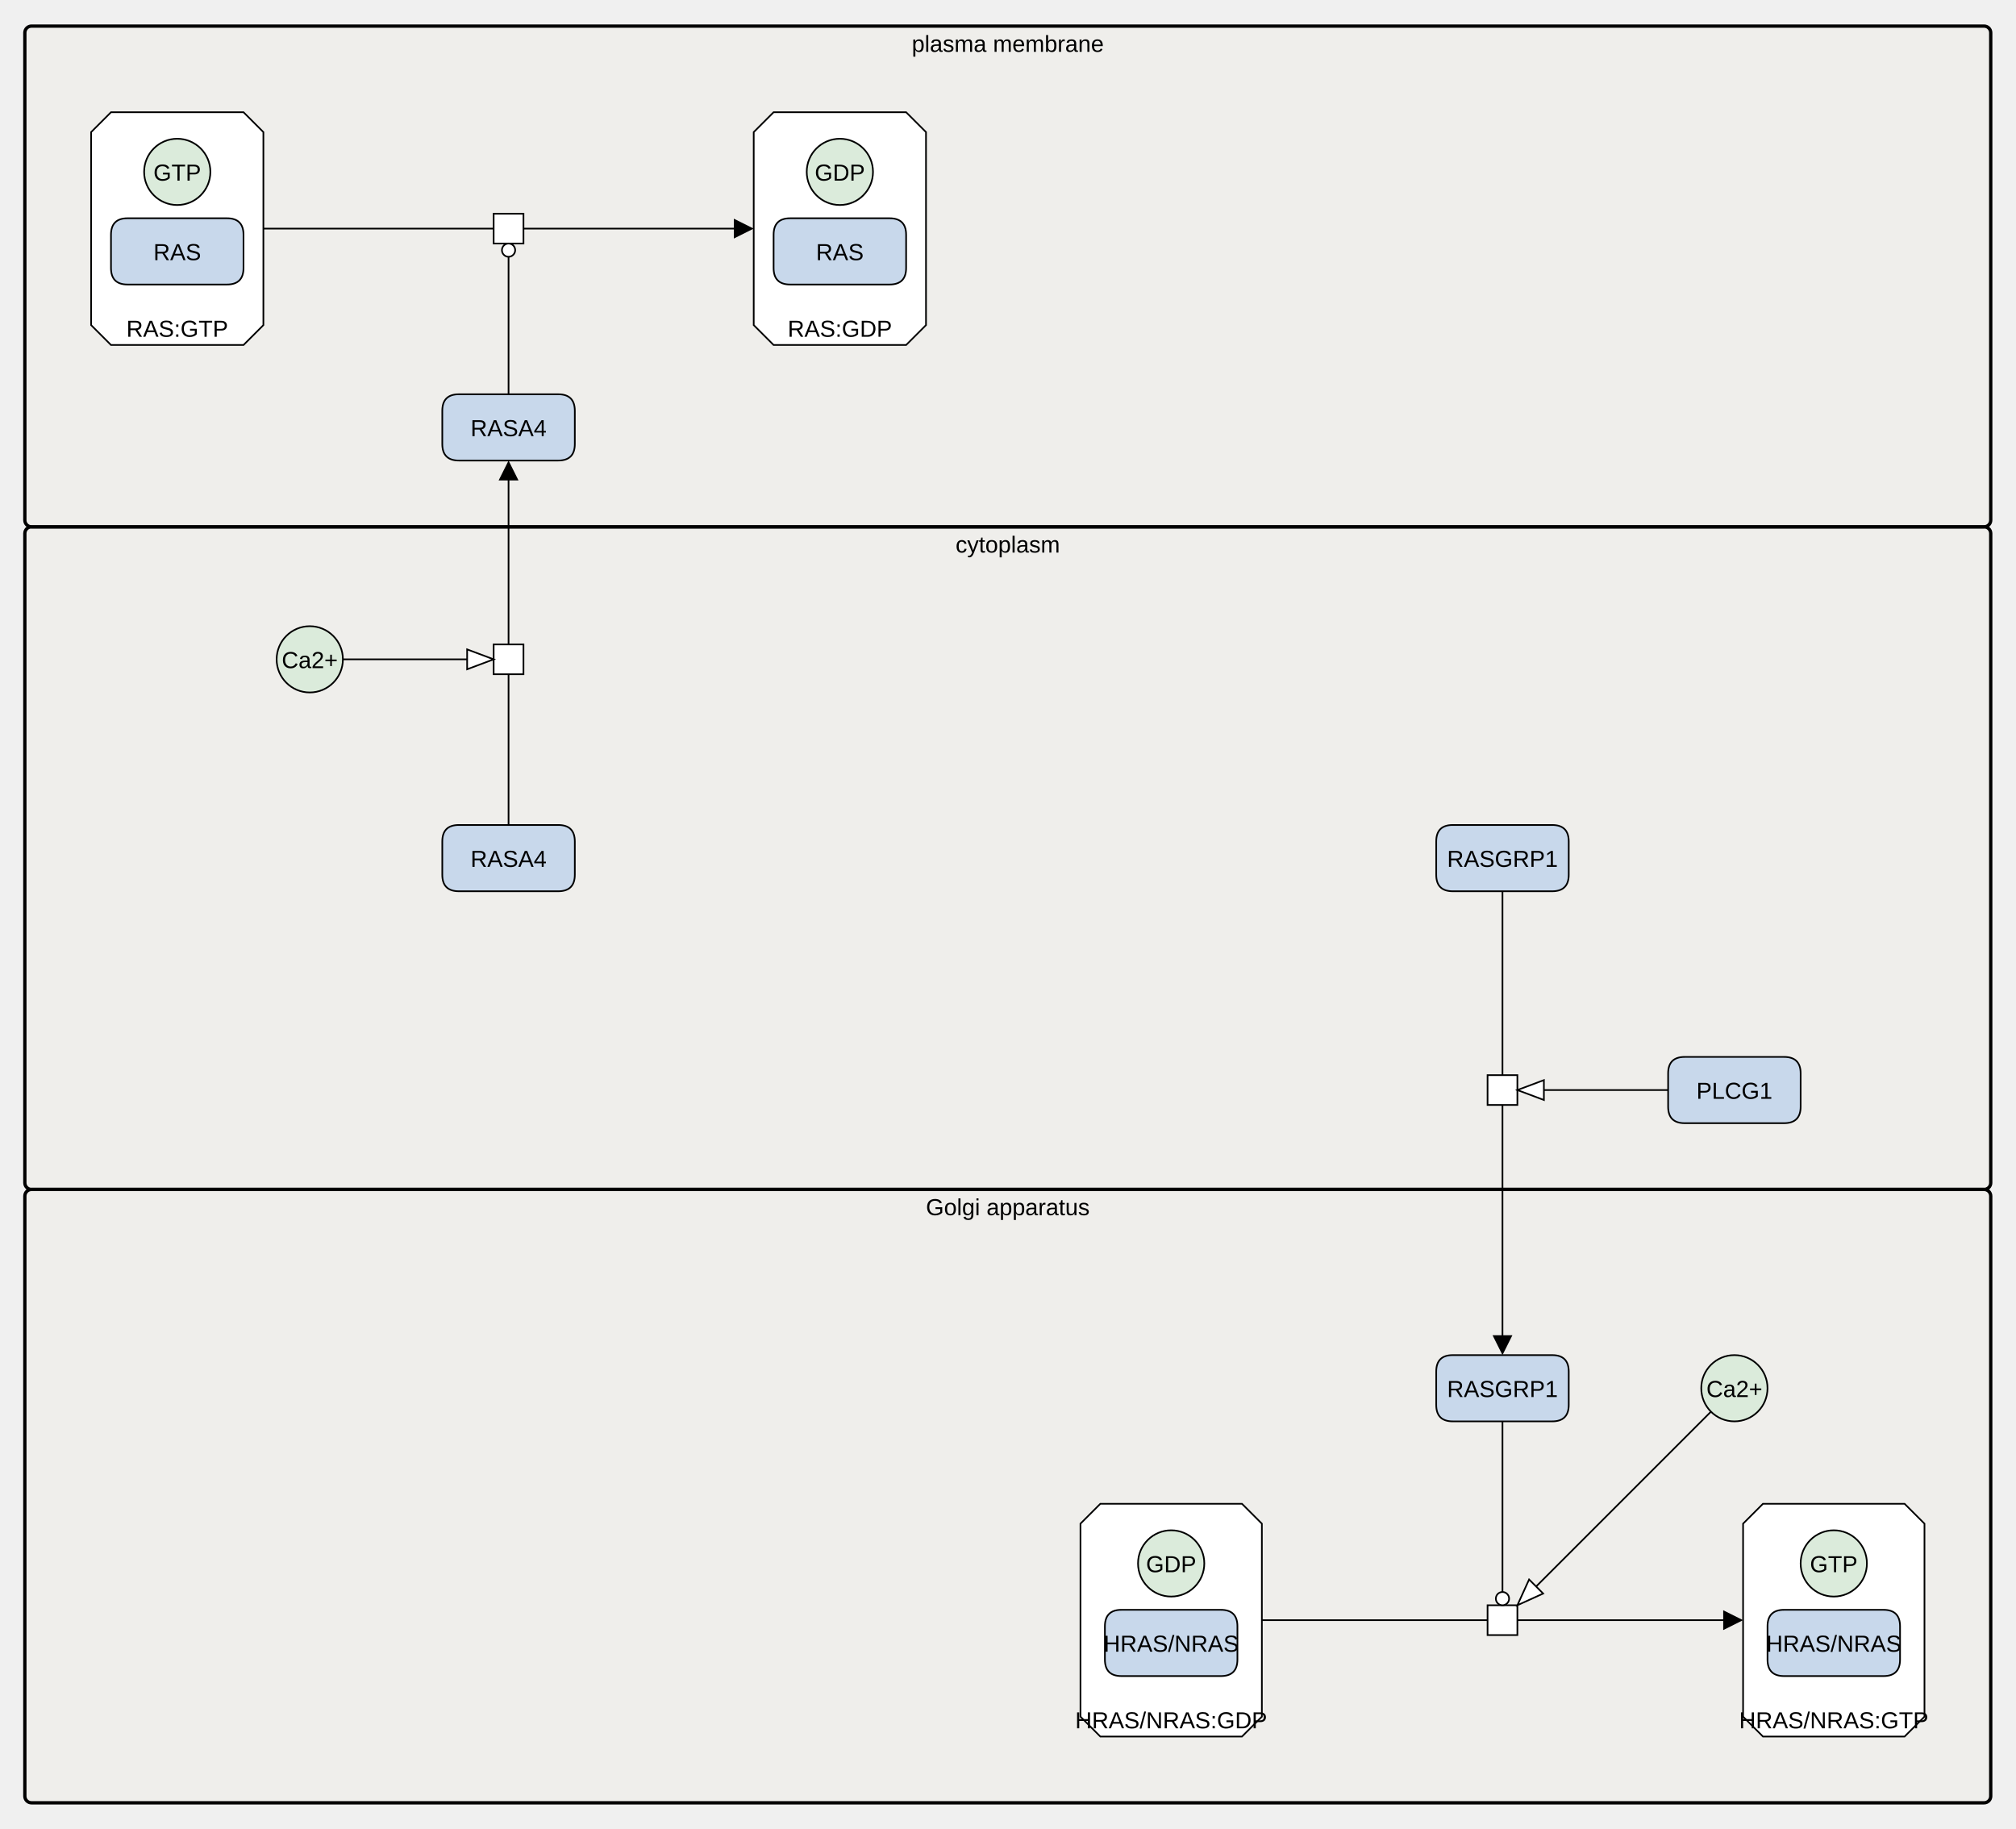
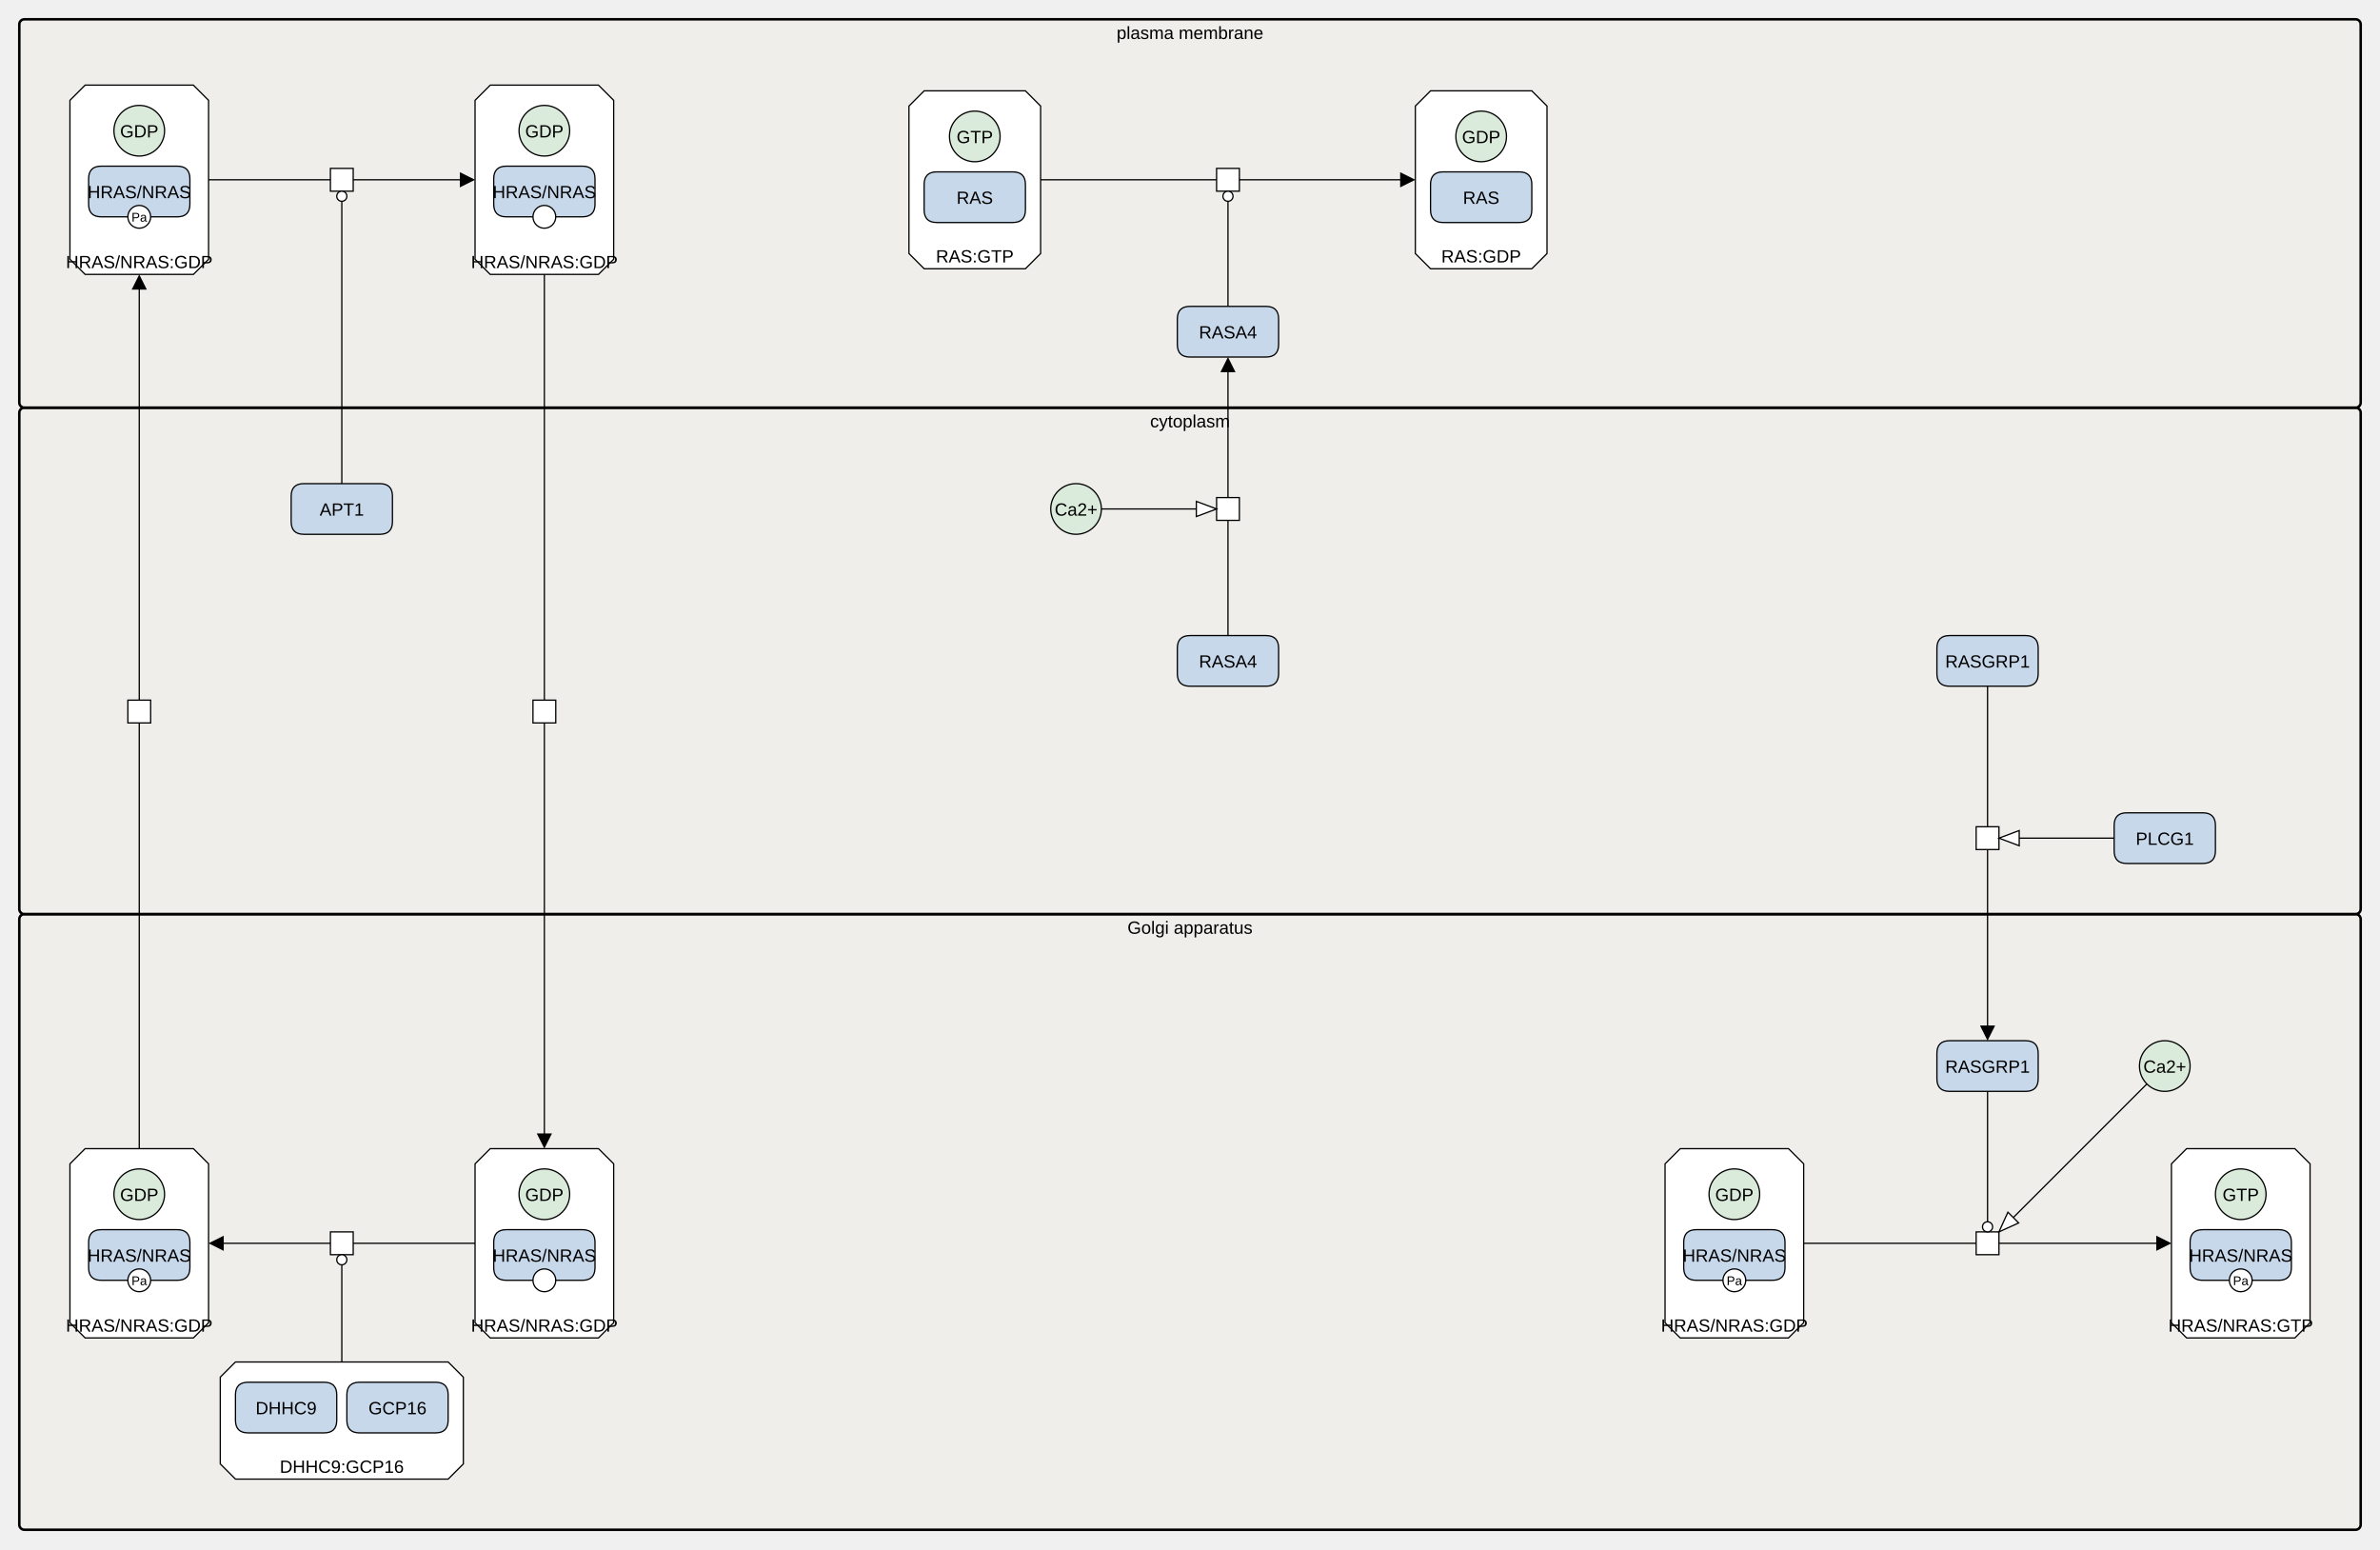
- <svg xmlns="http://www.w3.org/2000/svg" width="1217" height="1104" viewBox="0 0 1217 1104" stroke-linecap="butt" stroke-miterlimit="10">
-   <g transform="translate(7,-62)">
-     <path d="M8 384 C8 381.791 9.791 380 12 380 L1190.75 380 C1192.959 380 1194.75 381.791 1194.75 384 L1194.75 776 C1194.75 778.209 1192.959 780 1190.75 780 L12 780 C9.791 780 8 778.209 8 776 Z" fill="#EDEBE4" fill-opacity="0.447" stroke="none" />
-     <path d="M8 384 C8 381.791 9.791 380 12 380 L1190.75 380 C1192.959 380 1194.75 381.791 1194.75 384 L1194.75 776 C1194.75 778.209 1192.959 780 1190.75 780 L12 780 C9.791 780 8 778.209 8 776 Z" fill="none" stroke="#000000" stroke-width="2" />
-     <text x="601.375" y="395.541" text-anchor="middle" font-family="'Dialog', Arial, Helvetica, sans-serif" font-size="14" fill="#000000" stroke="none" xml:space="preserve">cytoplasm</text>
+ <svg xmlns="http://www.w3.org/2000/svg" width="1880" height="1224" viewBox="0 0 1880 1224" stroke-linecap="butt" stroke-miterlimit="10">
+   <g transform="translate(670,-58)">
+     <path d="M-654.75 784 C-654.75 781.791 -652.959 780 -650.75 780 L1190.75 780 C1192.959 780 1194.75 781.791 1194.75 784 L1194.75 1262.25 C1194.75 1264.459 1192.959 1266.25 1190.75 1266.25 L-650.75 1266.25 C-652.959 1266.25 -654.75 1264.459 -654.75 1262.25 Z" fill="#EDEBE4" fill-opacity="0.447" stroke="none" />
+     <path d="M-654.75 784 C-654.75 781.791 -652.959 780 -650.75 780 L1190.75 780 C1192.959 780 1194.75 781.791 1194.75 784 L1194.75 1262.25 C1194.75 1264.459 1192.959 1266.25 1190.75 1266.25 L-650.75 1266.25 C-652.959 1266.25 -654.75 1264.459 -654.75 1262.25 Z" fill="none" stroke="#000000" stroke-width="2" />
+     <text x="270" y="795.541" text-anchor="middle" font-family="'Dialog', Arial, Helvetica, sans-serif" font-size="14" fill="#000000" stroke="none" xml:space="preserve">Golgi apparatus</text>
+     <path d="M860 890 Q860 880 870 880 L930 880 Q940 880 940 890 L940 910 Q940 920 930 920 L870 920 Q860 920 860 910 Z" fill="#C8D8EB" stroke="none" />
+     <path d="M860 890 Q860 880 870 880 L930 880 Q940 880 940 890 L940 910 Q940 920 930 920 L870 920 Q860 920 860 910 Z" fill="none" stroke="#000000" />
+     <text x="900" y="905.291" text-anchor="middle" font-family="'Dialog', Arial, Helvetica, sans-serif" font-size="14" fill="#000000" stroke="none" xml:space="preserve">RASGRP1</text>
+     <path d="M1020 900 C1020 888.954 1028.954 880 1040 880 L1040 880 C1051.046 880 1060 888.954 1060 900 L1060 900 C1060 911.046 1051.046 920 1040 920 L1040 920 C1028.954 920 1020 911.046 1020 900 Z" fill="#DBEBDB" stroke="none" />
+     <path d="M1020 900 C1020 888.954 1028.954 880 1040 880 L1040 880 C1051.046 880 1060 888.954 1060 900 L1060 900 C1060 911.046 1051.046 920 1040 920 L1040 920 C1028.954 920 1020 911.046 1020 900 Z" fill="none" stroke="#000000" />
+     <text x="1040" y="905.291" text-anchor="middle" font-family="'Dialog', Arial, Helvetica, sans-serif" font-size="14" fill="#000000" stroke="none" xml:space="preserve">Ca2+</text>
+     <path d="M657.25 965.25 L742.75 965.25 L754.75 977.25 L754.75 1102.75 L742.75 1114.75 L657.25 1114.75 L645.25 1102.75 L645.25 977.25 Z" fill="#FFFFFF" stroke="none" />
+     <path d="M657.25 965.25 L742.75 965.25 L754.75 977.25 L754.75 1102.75 L742.75 1114.75 L657.25 1114.75 L645.25 1102.75 L645.25 977.25 Z" fill="none" stroke="#000000" />
+     <text x="700" y="1109.791" text-anchor="middle" font-family="'Dialog', Arial, Helvetica, sans-serif" font-size="14" fill="#000000" stroke="none" xml:space="preserve">HRAS/NRAS:GDP</text>
+     <path d="M680 1001.25 C680 990.204 688.954 981.25 700 981.25 L700 981.25 C711.046 981.25 720 990.204 720 1001.25 L720 1001.25 C720 1012.296 711.046 1021.25 700 1021.25 L700 1021.25 C688.954 1021.25 680 1012.296 680 1001.25 Z" fill="#DBEBDB" stroke="none" />
+     <path d="M680 1001.25 C680 990.204 688.954 981.25 700 981.25 L700 981.25 C711.046 981.25 720 990.204 720 1001.25 L720 1001.25 C720 1012.296 711.046 1021.25 700 1021.25 L700 1021.25 C688.954 1021.25 680 1012.296 680 1001.25 Z" fill="none" stroke="#000000" />
+     <text x="700" y="1006.541" text-anchor="middle" font-family="'Dialog', Arial, Helvetica, sans-serif" font-size="14" fill="#000000" stroke="none" xml:space="preserve">GDP</text>
+     <path d="M660 1039.25 Q660 1029.25 670 1029.25 L730 1029.25 Q740 1029.25 740 1039.25 L740 1059.25 Q740 1069.25 730 1069.25 L670 1069.25 Q660 1069.25 660 1059.25 Z" fill="#C8D8EB" stroke="none" />
+     <path d="M660 1039.25 Q660 1029.25 670 1029.25 L730 1029.25 Q740 1029.25 740 1039.25 L740 1059.25 Q740 1069.25 730 1069.25 L670 1069.25 Q660 1069.25 660 1059.25 Z" fill="none" stroke="#000000" />
+     <text x="700" y="1054.541" text-anchor="middle" font-family="'Dialog', Arial, Helvetica, sans-serif" font-size="14" fill="#000000" stroke="none" xml:space="preserve">HRAS/NRAS</text>
+     <path d="M691 1069.25 C691 1064.279 695.029 1060.25 700 1060.25 L700 1060.25 C704.971 1060.25 709 1064.279 709 1069.25 L709 1069.25 C709 1074.221 704.971 1078.25 700 1078.25 L700 1078.25 C695.029 1078.25 691 1074.221 691 1069.25 Z" fill="#FFFFFF" stroke="none" />
+     <path d="M691 1069.25 C691 1064.279 695.029 1060.25 700 1060.25 L700 1060.25 C704.971 1060.25 709 1064.279 709 1069.25 L709 1069.25 C709 1074.221 704.971 1078.25 700 1078.25 L700 1078.25 C695.029 1078.25 691 1074.221 691 1069.25 Z" fill="none" stroke="#000000" />
+     <text x="700" y="1073.03" text-anchor="middle" font-family="'Dialog', Arial, Helvetica, sans-serif" font-size="10" fill="#000000" stroke="none" xml:space="preserve">Pa</text>
+     <path d="M891 1031 L909 1031 L909 1049 L891 1049 Z" fill="#FFFFFF" stroke="none" />
+     <path d="M891 1031 L909 1031 L909 1049 L891 1049 Z" fill="none" stroke="#000000" />
+     <path d="M1057.25 965.25 L1142.75 965.25 L1154.75 977.25 L1154.75 1102.75 L1142.75 1114.75 L1057.25 1114.75 L1045.25 1102.75 L1045.25 977.25 Z" fill="#FFFFFF" stroke="none" />
+     <path d="M1057.25 965.25 L1142.75 965.25 L1154.75 977.25 L1154.75 1102.75 L1142.75 1114.75 L1057.25 1114.75 L1045.25 1102.75 L1045.25 977.25 Z" fill="none" stroke="#000000" />
+     <text x="1100" y="1109.791" text-anchor="middle" font-family="'Dialog', Arial, Helvetica, sans-serif" font-size="14" fill="#000000" stroke="none" xml:space="preserve">HRAS/NRAS:GTP</text>
+     <path d="M1080 1001.25 C1080 990.204 1088.954 981.25 1100 981.25 L1100 981.25 C1111.046 981.25 1120 990.204 1120 1001.25 L1120 1001.25 C1120 1012.296 1111.046 1021.25 1100 1021.25 L1100 1021.25 C1088.954 1021.25 1080 1012.296 1080 1001.25 Z" fill="#DBEBDB" stroke="none" />
+     <path d="M1080 1001.25 C1080 990.204 1088.954 981.25 1100 981.25 L1100 981.25 C1111.046 981.25 1120 990.204 1120 1001.25 L1120 1001.25 C1120 1012.296 1111.046 1021.25 1100 1021.25 L1100 1021.25 C1088.954 1021.25 1080 1012.296 1080 1001.25 Z" fill="none" stroke="#000000" />
+     <text x="1100" y="1006.541" text-anchor="middle" font-family="'Dialog', Arial, Helvetica, sans-serif" font-size="14" fill="#000000" stroke="none" xml:space="preserve">GTP</text>
+     <path d="M1060 1039.25 Q1060 1029.25 1070 1029.25 L1130 1029.25 Q1140 1029.25 1140 1039.25 L1140 1059.25 Q1140 1069.25 1130 1069.25 L1070 1069.25 Q1060 1069.25 1060 1059.25 Z" fill="#C8D8EB" stroke="none" />
+     <path d="M1060 1039.25 Q1060 1029.25 1070 1029.25 L1130 1029.25 Q1140 1029.25 1140 1039.25 L1140 1059.25 Q1140 1069.25 1130 1069.25 L1070 1069.25 Q1060 1069.25 1060 1059.25 Z" fill="none" stroke="#000000" />
+     <text x="1100" y="1054.541" text-anchor="middle" font-family="'Dialog', Arial, Helvetica, sans-serif" font-size="14" fill="#000000" stroke="none" xml:space="preserve">HRAS/NRAS</text>
+     <path d="M1091 1069.25 C1091 1064.279 1095.029 1060.25 1100 1060.25 L1100 1060.25 C1104.971 1060.25 1109 1064.279 1109 1069.25 L1109 1069.25 C1109 1074.221 1104.971 1078.25 1100 1078.25 L1100 1078.25 C1095.029 1078.25 1091 1074.221 1091 1069.25 Z" fill="#FFFFFF" stroke="none" />
+     <path d="M1091 1069.25 C1091 1064.279 1095.029 1060.25 1100 1060.25 L1100 1060.25 C1104.971 1060.25 1109 1064.279 1109 1069.25 L1109 1069.25 C1109 1074.221 1104.971 1078.25 1100 1078.25 L1100 1078.25 C1095.029 1078.25 1091 1074.221 1091 1069.25 Z" fill="none" stroke="#000000" />
+     <text x="1100" y="1073.03" text-anchor="middle" font-family="'Dialog', Arial, Helvetica, sans-serif" font-size="10" fill="#000000" stroke="none" xml:space="preserve">Pa</text>
+     <path d="M-282.75 965.25 L-197.25 965.25 L-185.25 977.25 L-185.25 1102.75 L-197.25 1114.75 L-282.75 1114.75 L-294.75 1102.75 L-294.75 977.25 Z" fill="#FFFFFF" stroke="none" />
+     <path d="M-282.75 965.25 L-197.25 965.25 L-185.25 977.25 L-185.25 1102.75 L-197.25 1114.75 L-282.75 1114.75 L-294.75 1102.75 L-294.75 977.25 Z" fill="none" stroke="#000000" />
+     <text x="-240" y="1109.791" text-anchor="middle" font-family="'Dialog', Arial, Helvetica, sans-serif" font-size="14" fill="#000000" stroke="none" xml:space="preserve">HRAS/NRAS:GDP</text>
+     <path d="M-260 1001.25 C-260 990.204 -251.046 981.25 -240 981.25 L-240 981.25 C-228.954 981.25 -220 990.204 -220 1001.25 L-220 1001.25 C-220 1012.296 -228.954 1021.25 -240 1021.25 L-240 1021.25 C-251.046 1021.25 -260 1012.296 -260 1001.25 Z" fill="#DBEBDB" stroke="none" />
+     <path d="M-260 1001.25 C-260 990.204 -251.046 981.25 -240 981.25 L-240 981.25 C-228.954 981.25 -220 990.204 -220 1001.25 L-220 1001.25 C-220 1012.296 -228.954 1021.25 -240 1021.25 L-240 1021.25 C-251.046 1021.25 -260 1012.296 -260 1001.25 Z" fill="none" stroke="#000000" />
+     <text x="-240" y="1006.541" text-anchor="middle" font-family="'Dialog', Arial, Helvetica, sans-serif" font-size="14" fill="#000000" stroke="none" xml:space="preserve">GDP</text>
+     <path d="M-280 1039.25 Q-280 1029.25 -270 1029.25 L-210 1029.25 Q-200 1029.25 -200 1039.25 L-200 1059.25 Q-200 1069.25 -210 1069.25 L-270 1069.25 Q-280 1069.25 -280 1059.25 Z" fill="#C8D8EB" stroke="none" />
+     <path d="M-280 1039.25 Q-280 1029.25 -270 1029.25 L-210 1029.25 Q-200 1029.25 -200 1039.25 L-200 1059.25 Q-200 1069.25 -210 1069.25 L-270 1069.25 Q-280 1069.25 -280 1059.25 Z" fill="none" stroke="#000000" />
+     <text x="-240" y="1054.541" text-anchor="middle" font-family="'Dialog', Arial, Helvetica, sans-serif" font-size="14" fill="#000000" stroke="none" xml:space="preserve">HRAS/NRAS</text>
+     <path d="M-249 1069.25 C-249 1064.279 -244.971 1060.25 -240 1060.25 L-240 1060.25 C-235.029 1060.25 -231 1064.279 -231 1069.25 L-231 1069.25 C-231 1074.221 -235.029 1078.25 -240 1078.25 L-240 1078.25 C-244.971 1078.25 -249 1074.221 -249 1069.25 Z" fill="#FFFFFF" stroke="none" />
+     <path d="M-249 1069.25 C-249 1064.279 -244.971 1060.25 -240 1060.25 L-240 1060.25 C-235.029 1060.25 -231 1064.279 -231 1069.25 L-231 1069.25 C-231 1074.221 -235.029 1078.25 -240 1078.25 L-240 1078.25 C-244.971 1078.25 -249 1074.221 -249 1069.25 Z" fill="none" stroke="#000000" />
+     <path d="M-409 1031 L-391 1031 L-391 1049 L-409 1049 Z" fill="#FFFFFF" stroke="none" />
+     <path d="M-409 1031 L-391 1031 L-391 1049 L-409 1049 Z" fill="none" stroke="#000000" />
+     <path d="M-484 1133.75 L-316 1133.75 L-304 1145.75 L-304 1214.25 L-316 1226.25 L-484 1226.25 L-496 1214.25 L-496 1145.75 Z" fill="#FFFFFF" stroke="none" />
+     <path d="M-484 1133.75 L-316 1133.75 L-304 1145.75 L-304 1214.25 L-316 1226.25 L-484 1226.25 L-496 1214.25 L-496 1145.75 Z" fill="none" stroke="#000000" />
+     <text x="-400" y="1221.291" text-anchor="middle" font-family="'Dialog', Arial, Helvetica, sans-serif" font-size="14" fill="#000000" stroke="none" xml:space="preserve">DHHC9:GCP16</text>
+     <path d="M-484 1159.75 Q-484 1149.75 -474 1149.75 L-414 1149.75 Q-404 1149.75 -404 1159.75 L-404 1179.75 Q-404 1189.75 -414 1189.75 L-474 1189.75 Q-484 1189.75 -484 1179.75 Z" fill="#C8D8EB" stroke="none" />
+     <path d="M-484 1159.75 Q-484 1149.75 -474 1149.75 L-414 1149.75 Q-404 1149.75 -404 1159.75 L-404 1179.75 Q-404 1189.75 -414 1189.75 L-474 1189.75 Q-484 1189.75 -484 1179.75 Z" fill="none" stroke="#000000" />
+     <text x="-444" y="1175.041" text-anchor="middle" font-family="'Dialog', Arial, Helvetica, sans-serif" font-size="14" fill="#000000" stroke="none" xml:space="preserve">DHHC9</text>
+     <path d="M-396 1159.75 Q-396 1149.75 -386 1149.75 L-326 1149.75 Q-316 1149.75 -316 1159.75 L-316 1179.75 Q-316 1189.75 -326 1189.75 L-386 1189.75 Q-396 1189.75 -396 1179.75 Z" fill="#C8D8EB" stroke="none" />
+     <path d="M-396 1159.75 Q-396 1149.75 -386 1149.75 L-326 1149.75 Q-316 1149.75 -316 1159.75 L-316 1179.75 Q-316 1189.75 -326 1189.75 L-386 1189.75 Q-396 1189.75 -396 1179.75 Z" fill="none" stroke="#000000" />
+     <text x="-356" y="1175.041" text-anchor="middle" font-family="'Dialog', Arial, Helvetica, sans-serif" font-size="14" fill="#000000" stroke="none" xml:space="preserve">GCP16</text>
+     <path d="M-602.75 965.25 L-517.25 965.25 L-505.25 977.25 L-505.25 1102.75 L-517.25 1114.75 L-602.75 1114.75 L-614.75 1102.75 L-614.75 977.25 Z" fill="#FFFFFF" stroke="none" />
+     <path d="M-602.75 965.25 L-517.25 965.25 L-505.25 977.25 L-505.25 1102.75 L-517.25 1114.75 L-602.75 1114.75 L-614.75 1102.75 L-614.75 977.25 Z" fill="none" stroke="#000000" />
+     <text x="-560" y="1109.791" text-anchor="middle" font-family="'Dialog', Arial, Helvetica, sans-serif" font-size="14" fill="#000000" stroke="none" xml:space="preserve">HRAS/NRAS:GDP</text>
+     <path d="M-580 1001.25 C-580 990.204 -571.046 981.25 -560 981.25 L-560 981.25 C-548.954 981.25 -540 990.204 -540 1001.25 L-540 1001.25 C-540 1012.296 -548.954 1021.25 -560 1021.25 L-560 1021.25 C-571.046 1021.25 -580 1012.296 -580 1001.25 Z" fill="#DBEBDB" stroke="none" />
+     <path d="M-580 1001.25 C-580 990.204 -571.046 981.25 -560 981.25 L-560 981.25 C-548.954 981.25 -540 990.204 -540 1001.25 L-540 1001.25 C-540 1012.296 -548.954 1021.25 -560 1021.25 L-560 1021.25 C-571.046 1021.25 -580 1012.296 -580 1001.25 Z" fill="none" stroke="#000000" />
+     <text x="-560" y="1006.541" text-anchor="middle" font-family="'Dialog', Arial, Helvetica, sans-serif" font-size="14" fill="#000000" stroke="none" xml:space="preserve">GDP</text>
+     <path d="M-600 1039.25 Q-600 1029.25 -590 1029.25 L-530 1029.25 Q-520 1029.25 -520 1039.25 L-520 1059.25 Q-520 1069.25 -530 1069.25 L-590 1069.25 Q-600 1069.25 -600 1059.25 Z" fill="#C8D8EB" stroke="none" />
+     <path d="M-600 1039.25 Q-600 1029.25 -590 1029.25 L-530 1029.25 Q-520 1029.25 -520 1039.25 L-520 1059.25 Q-520 1069.25 -530 1069.25 L-590 1069.25 Q-600 1069.25 -600 1059.25 Z" fill="none" stroke="#000000" />
+     <text x="-560" y="1054.541" text-anchor="middle" font-family="'Dialog', Arial, Helvetica, sans-serif" font-size="14" fill="#000000" stroke="none" xml:space="preserve">HRAS/NRAS</text>
+     <path d="M-569 1069.25 C-569 1064.279 -564.971 1060.25 -560 1060.25 L-560 1060.25 C-555.029 1060.25 -551 1064.279 -551 1069.25 L-551 1069.25 C-551 1074.221 -555.029 1078.25 -560 1078.25 L-560 1078.25 C-564.971 1078.25 -569 1074.221 -569 1069.25 Z" fill="#FFFFFF" stroke="none" />
+     <path d="M-569 1069.25 C-569 1064.279 -564.971 1060.25 -560 1060.25 L-560 1060.25 C-555.029 1060.25 -551 1064.279 -551 1069.25 L-551 1069.25 C-551 1074.221 -555.029 1078.25 -560 1078.25 L-560 1078.25 C-564.971 1078.25 -569 1074.221 -569 1069.25 Z" fill="none" stroke="#000000" />
+     <text x="-560" y="1073.03" text-anchor="middle" font-family="'Dialog', Arial, Helvetica, sans-serif" font-size="10" fill="#000000" stroke="none" xml:space="preserve">Pa</text>
+     <path d="M-654.75 384 C-654.75 381.791 -652.959 380 -650.75 380 L1190.75 380 C1192.959 380 1194.75 381.791 1194.75 384 L1194.75 776 C1194.75 778.209 1192.959 780 1190.75 780 L-650.75 780 C-652.959 780 -654.75 778.209 -654.75 776 Z" fill="#EDEBE4" fill-opacity="0.447" stroke="none" />
+     <path d="M-654.75 384 C-654.75 381.791 -652.959 380 -650.75 380 L1190.75 380 C1192.959 380 1194.75 381.791 1194.75 384 L1194.75 776 C1194.75 778.209 1192.959 780 1190.75 780 L-650.75 780 C-652.959 780 -654.75 778.209 -654.75 776 Z" fill="none" stroke="#000000" stroke-width="2" />
+     <text x="270" y="395.541" text-anchor="middle" font-family="'Dialog', Arial, Helvetica, sans-serif" font-size="14" fill="#000000" stroke="none" xml:space="preserve">cytoplasm</text>
    <path d="M291 451 L309 451 L309 469 L291 469 Z" fill="#FFFFFF" stroke="none" />
    <path d="M291 451 L309 451 L309 469 L291 469 Z" fill="none" stroke="#000000" />
    <path d="M260 570 Q260 560 270 560 L330 560 Q340 560 340 570 L340 590 Q340 600 330 600 L270 600 Q260 600 260 590 Z" fill="#C8D8EB" stroke="none" />
    <path d="M260 570 Q260 560 270 560 L330 560 Q340 560 340 570 L340 590 Q340 600 330 600 L270 600 Q260 600 260 590 Z" fill="none" stroke="#000000" />
    <text x="300" y="585.291" text-anchor="middle" font-family="'Dialog', Arial, Helvetica, sans-serif" font-size="14" fill="#000000" stroke="none" xml:space="preserve">RASA4</text>
    <path d="M160 460 C160 448.954 168.954 440 180 440 L180 440 C191.046 440 200 448.954 200 460 L200 460 C200 471.046 191.046 480 180 480 L180 480 C168.954 480 160 471.046 160 460 Z" fill="#DBEBDB" stroke="none" />
    <path d="M160 460 C160 448.954 168.954 440 180 440 L180 440 C191.046 440 200 448.954 200 460 L200 460 C200 471.046 191.046 480 180 480 L180 480 C168.954 480 160 471.046 160 460 Z" fill="none" stroke="#000000" />
    <text x="180" y="465.291" text-anchor="middle" font-family="'Dialog', Arial, Helvetica, sans-serif" font-size="14" fill="#000000" stroke="none" xml:space="preserve">Ca2+</text>
    <path d="M860 570 Q860 560 870 560 L930 560 Q940 560 940 570 L940 590 Q940 600 930 600 L870 600 Q860 600 860 590 Z" fill="#C8D8EB" stroke="none" />
    <path d="M860 570 Q860 560 870 560 L930 560 Q940 560 940 570 L940 590 Q940 600 930 600 L870 600 Q860 600 860 590 Z" fill="none" stroke="#000000" />
    <text x="900" y="585.291" text-anchor="middle" font-family="'Dialog', Arial, Helvetica, sans-serif" font-size="14" fill="#000000" stroke="none" xml:space="preserve">RASGRP1</text>
    <path d="M891 711 L909 711 L909 729 L891 729 Z" fill="#FFFFFF" stroke="none" />
    <path d="M891 711 L909 711 L909 729 L891 729 Z" fill="none" stroke="#000000" />
    <path d="M1000 710 Q1000 700 1010 700 L1070 700 Q1080 700 1080 710 L1080 730 Q1080 740 1070 740 L1010 740 Q1000 740 1000 730 Z" fill="#C8D8EB" stroke="none" />
    <path d="M1000 710 Q1000 700 1010 700 L1070 700 Q1080 700 1080 710 L1080 730 Q1080 740 1070 740 L1010 740 Q1000 740 1000 730 Z" fill="none" stroke="#000000" />
    <text x="1040" y="725.291" text-anchor="middle" font-family="'Dialog', Arial, Helvetica, sans-serif" font-size="14" fill="#000000" stroke="none" xml:space="preserve">PLCG1</text>
-     <path d="M8 784 C8 781.791 9.791 780 12 780 L1190.75 780 C1192.959 780 1194.75 781.791 1194.75 784 L1194.75 1146.25 C1194.75 1148.459 1192.959 1150.25 1190.75 1150.25 L12 1150.25 C9.791 1150.25 8 1148.459 8 1146.25 Z" fill="#EDEBE4" fill-opacity="0.447" stroke="none" />
-     <path d="M8 784 C8 781.791 9.791 780 12 780 L1190.75 780 C1192.959 780 1194.75 781.791 1194.75 784 L1194.75 1146.25 C1194.75 1148.459 1192.959 1150.25 1190.75 1150.25 L12 1150.25 C9.791 1150.25 8 1148.459 8 1146.25 Z" fill="none" stroke="#000000" stroke-width="2" />
-     <text x="601.375" y="795.541" text-anchor="middle" font-family="'Dialog', Arial, Helvetica, sans-serif" font-size="14" fill="#000000" stroke="none" xml:space="preserve">Golgi apparatus</text>
-     <path d="M860 890 Q860 880 870 880 L930 880 Q940 880 940 890 L940 910 Q940 920 930 920 L870 920 Q860 920 860 910 Z" fill="#C8D8EB" stroke="none" />
-     <path d="M860 890 Q860 880 870 880 L930 880 Q940 880 940 890 L940 910 Q940 920 930 920 L870 920 Q860 920 860 910 Z" fill="none" stroke="#000000" />
-     <text x="900" y="905.291" text-anchor="middle" font-family="'Dialog', Arial, Helvetica, sans-serif" font-size="14" fill="#000000" stroke="none" xml:space="preserve">RASGRP1</text>
-     <path d="M1020 900 C1020 888.954 1028.954 880 1040 880 L1040 880 C1051.046 880 1060 888.954 1060 900 L1060 900 C1060 911.046 1051.046 920 1040 920 L1040 920 C1028.954 920 1020 911.046 1020 900 Z" fill="#DBEBDB" stroke="none" />
-     <path d="M1020 900 C1020 888.954 1028.954 880 1040 880 L1040 880 C1051.046 880 1060 888.954 1060 900 L1060 900 C1060 911.046 1051.046 920 1040 920 L1040 920 C1028.954 920 1020 911.046 1020 900 Z" fill="none" stroke="#000000" />
-     <text x="1040" y="905.291" text-anchor="middle" font-family="'Dialog', Arial, Helvetica, sans-serif" font-size="14" fill="#000000" stroke="none" xml:space="preserve">Ca2+</text>
-     <path d="M657.25 969.75 L742.75 969.75 L754.75 981.75 L754.75 1098.25 L742.75 1110.25 L657.25 1110.25 L645.25 1098.25 L645.25 981.75 Z" fill="#FFFFFF" stroke="none" />
-     <path d="M657.25 969.75 L742.75 969.75 L754.75 981.75 L754.75 1098.25 L742.75 1110.25 L657.25 1110.25 L645.25 1098.25 L645.25 981.75 Z" fill="none" stroke="#000000" />
-     <text x="700" y="1105.291" text-anchor="middle" font-family="'Dialog', Arial, Helvetica, sans-serif" font-size="14" fill="#000000" stroke="none" xml:space="preserve">HRAS/NRAS:GDP</text>
-     <path d="M680 1005.75 C680 994.704 688.954 985.75 700 985.75 L700 985.75 C711.046 985.75 720 994.704 720 1005.75 L720 1005.75 C720 1016.796 711.046 1025.75 700 1025.75 L700 1025.75 C688.954 1025.75 680 1016.796 680 1005.75 Z" fill="#DBEBDB" stroke="none" />
-     <path d="M680 1005.75 C680 994.704 688.954 985.75 700 985.75 L700 985.75 C711.046 985.75 720 994.704 720 1005.75 L720 1005.75 C720 1016.796 711.046 1025.75 700 1025.75 L700 1025.75 C688.954 1025.75 680 1016.796 680 1005.75 Z" fill="none" stroke="#000000" />
-     <text x="700" y="1011.041" text-anchor="middle" font-family="'Dialog', Arial, Helvetica, sans-serif" font-size="14" fill="#000000" stroke="none" xml:space="preserve">GDP</text>
-     <path d="M660 1043.75 Q660 1033.75 670 1033.75 L730 1033.75 Q740 1033.75 740 1043.75 L740 1063.75 Q740 1073.75 730 1073.75 L670 1073.75 Q660 1073.75 660 1063.75 Z" fill="#C8D8EB" stroke="none" />
-     <path d="M660 1043.75 Q660 1033.75 670 1033.75 L730 1033.75 Q740 1033.75 740 1043.75 L740 1063.75 Q740 1073.75 730 1073.75 L670 1073.75 Q660 1073.75 660 1063.75 Z" fill="none" stroke="#000000" />
-     <text x="700" y="1059.041" text-anchor="middle" font-family="'Dialog', Arial, Helvetica, sans-serif" font-size="14" fill="#000000" stroke="none" xml:space="preserve">HRAS/NRAS</text>
-     <path d="M891 1031 L909 1031 L909 1049 L891 1049 Z" fill="#FFFFFF" stroke="none" />
-     <path d="M891 1031 L909 1031 L909 1049 L891 1049 Z" fill="none" stroke="#000000" />
-     <path d="M1057.25 969.75 L1142.75 969.75 L1154.75 981.75 L1154.75 1098.25 L1142.75 1110.25 L1057.25 1110.25 L1045.25 1098.25 L1045.25 981.75 Z" fill="#FFFFFF" stroke="none" />
-     <path d="M1057.25 969.75 L1142.75 969.75 L1154.75 981.75 L1154.75 1098.25 L1142.75 1110.25 L1057.25 1110.25 L1045.25 1098.25 L1045.25 981.75 Z" fill="none" stroke="#000000" />
-     <text x="1100" y="1105.291" text-anchor="middle" font-family="'Dialog', Arial, Helvetica, sans-serif" font-size="14" fill="#000000" stroke="none" xml:space="preserve">HRAS/NRAS:GTP</text>
-     <path d="M1080 1005.75 C1080 994.704 1088.954 985.75 1100 985.75 L1100 985.75 C1111.046 985.75 1120 994.704 1120 1005.75 L1120 1005.75 C1120 1016.796 1111.046 1025.75 1100 1025.75 L1100 1025.75 C1088.954 1025.75 1080 1016.796 1080 1005.75 Z" fill="#DBEBDB" stroke="none" />
-     <path d="M1080 1005.75 C1080 994.704 1088.954 985.75 1100 985.75 L1100 985.75 C1111.046 985.75 1120 994.704 1120 1005.75 L1120 1005.75 C1120 1016.796 1111.046 1025.75 1100 1025.75 L1100 1025.75 C1088.954 1025.75 1080 1016.796 1080 1005.75 Z" fill="none" stroke="#000000" />
-     <text x="1100" y="1011.041" text-anchor="middle" font-family="'Dialog', Arial, Helvetica, sans-serif" font-size="14" fill="#000000" stroke="none" xml:space="preserve">GTP</text>
-     <path d="M1060 1043.75 Q1060 1033.75 1070 1033.75 L1130 1033.75 Q1140 1033.75 1140 1043.75 L1140 1063.75 Q1140 1073.75 1130 1073.75 L1070 1073.75 Q1060 1073.75 1060 1063.75 Z" fill="#C8D8EB" stroke="none" />
-     <path d="M1060 1043.75 Q1060 1033.75 1070 1033.75 L1130 1033.75 Q1140 1033.75 1140 1043.75 L1140 1063.75 Q1140 1073.75 1130 1073.75 L1070 1073.75 Q1060 1073.75 1060 1063.75 Z" fill="none" stroke="#000000" />
-     <text x="1100" y="1059.041" text-anchor="middle" font-family="'Dialog', Arial, Helvetica, sans-serif" font-size="14" fill="#000000" stroke="none" xml:space="preserve">HRAS/NRAS</text>
-     <path d="M8 81.75 C8 79.541 9.791 77.75 12 77.75 L1190.75 77.75 C1192.959 77.75 1194.75 79.541 1194.75 81.75 L1194.75 376 C1194.75 378.209 1192.959 380 1190.75 380 L12 380 C9.791 380 8 378.209 8 376 Z" fill="#EDEBE4" fill-opacity="0.447" stroke="none" />
-     <path d="M8 81.75 C8 79.541 9.791 77.75 12 77.75 L1190.75 77.75 C1192.959 77.75 1194.75 79.541 1194.75 81.75 L1194.75 376 C1194.75 378.209 1192.959 380 1190.75 380 L12 380 C9.791 380 8 378.209 8 376 Z" fill="none" stroke="#000000" stroke-width="2" />
-     <text x="601.375" y="93.291" text-anchor="middle" font-family="'Dialog', Arial, Helvetica, sans-serif" font-size="14" fill="#000000" stroke="none" xml:space="preserve">plasma membrane</text>
+     <path d="M-440 450 Q-440 440 -430 440 L-370 440 Q-360 440 -360 450 L-360 470 Q-360 480 -370 480 L-430 480 Q-440 480 -440 470 Z" fill="#C8D8EB" stroke="none" />
+     <path d="M-440 450 Q-440 440 -430 440 L-370 440 Q-360 440 -360 450 L-360 470 Q-360 480 -370 480 L-430 480 Q-440 480 -440 470 Z" fill="none" stroke="#000000" />
+     <text x="-400" y="465.291" text-anchor="middle" font-family="'Dialog', Arial, Helvetica, sans-serif" font-size="14" fill="#000000" stroke="none" xml:space="preserve">APT1</text>
+     <path d="M-249 611 L-231 611 L-231 629 L-249 629 Z" fill="#FFFFFF" stroke="none" />
+     <path d="M-249 611 L-231 611 L-231 629 L-249 629 Z" fill="none" stroke="#000000" />
+     <path d="M-569 611 L-551 611 L-551 629 L-569 629 Z" fill="#FFFFFF" stroke="none" />
+     <path d="M-569 611 L-551 611 L-551 629 L-569 629 Z" fill="none" stroke="#000000" />
+     <path d="M-654.75 77.25 C-654.75 75.041 -652.959 73.25 -650.75 73.25 L1190.75 73.25 C1192.959 73.25 1194.75 75.041 1194.75 77.25 L1194.75 376 C1194.75 378.209 1192.959 380 1190.75 380 L-650.75 380 C-652.959 380 -654.75 378.209 -654.75 376 Z" fill="#EDEBE4" fill-opacity="0.447" stroke="none" />
+     <path d="M-654.75 77.25 C-654.75 75.041 -652.959 73.25 -650.75 73.25 L1190.75 73.25 C1192.959 73.25 1194.75 75.041 1194.75 77.25 L1194.75 376 C1194.75 378.209 1192.959 380 1190.75 380 L-650.75 380 C-652.959 380 -654.75 378.209 -654.75 376 Z" fill="none" stroke="#000000" stroke-width="2" />
+     <text x="270" y="88.791" text-anchor="middle" font-family="'Dialog', Arial, Helvetica, sans-serif" font-size="14" fill="#000000" stroke="none" xml:space="preserve">plasma membrane</text>
    <path d="M60 129.75 L140 129.75 L152 141.75 L152 258.25 L140 270.25 L60 270.25 L48 258.25 L48 141.75 Z" fill="#FFFFFF" stroke="none" />
    <path d="M60 129.75 L140 129.75 L152 141.75 L152 258.25 L140 270.25 L60 270.25 L48 258.25 L48 141.75 Z" fill="none" stroke="#000000" />
    <text x="100" y="265.291" text-anchor="middle" font-family="'Dialog', Arial, Helvetica, sans-serif" font-size="14" fill="#000000" stroke="none" xml:space="preserve">RAS:GTP</text>
    <path d="M80 165.75 C80 154.704 88.954 145.75 100 145.75 L100 145.75 C111.046 145.75 120 154.704 120 165.75 L120 165.75 C120 176.796 111.046 185.75 100 185.75 L100 185.75 C88.954 185.75 80 176.796 80 165.75 Z" fill="#DBEBDB" stroke="none" />
    <path d="M80 165.75 C80 154.704 88.954 145.75 100 145.75 L100 145.75 C111.046 145.75 120 154.704 120 165.75 L120 165.75 C120 176.796 111.046 185.75 100 185.75 L100 185.75 C88.954 185.75 80 176.796 80 165.75 Z" fill="none" stroke="#000000" />
    <text x="100" y="171.041" text-anchor="middle" font-family="'Dialog', Arial, Helvetica, sans-serif" font-size="14" fill="#000000" stroke="none" xml:space="preserve">GTP</text>
    <path d="M60 203.75 Q60 193.75 70 193.75 L130 193.75 Q140 193.75 140 203.75 L140 223.75 Q140 233.75 130 233.75 L70 233.75 Q60 233.75 60 223.75 Z" fill="#C8D8EB" stroke="none" />
    <path d="M60 203.75 Q60 193.75 70 193.75 L130 193.75 Q140 193.75 140 203.75 L140 223.75 Q140 233.75 130 233.75 L70 233.75 Q60 233.75 60 223.75 Z" fill="none" stroke="#000000" />
    <text x="100" y="219.041" text-anchor="middle" font-family="'Dialog', Arial, Helvetica, sans-serif" font-size="14" fill="#000000" stroke="none" xml:space="preserve">RAS</text>
    <path d="M291 191 L309 191 L309 209 L291 209 Z" fill="#FFFFFF" stroke="none" />
    <path d="M291 191 L309 191 L309 209 L291 209 Z" fill="none" stroke="#000000" />
    <path d="M460 129.75 L540 129.75 L552 141.75 L552 258.25 L540 270.25 L460 270.25 L448 258.25 L448 141.75 Z" fill="#FFFFFF" stroke="none" />
    <path d="M460 129.75 L540 129.75 L552 141.75 L552 258.25 L540 270.25 L460 270.25 L448 258.25 L448 141.75 Z" fill="none" stroke="#000000" />
    <text x="500" y="265.291" text-anchor="middle" font-family="'Dialog', Arial, Helvetica, sans-serif" font-size="14" fill="#000000" stroke="none" xml:space="preserve">RAS:GDP</text>
    <path d="M480 165.75 C480 154.704 488.954 145.75 500 145.75 L500 145.75 C511.046 145.75 520 154.704 520 165.75 L520 165.75 C520 176.796 511.046 185.75 500 185.75 L500 185.75 C488.954 185.75 480 176.796 480 165.75 Z" fill="#DBEBDB" stroke="none" />
    <path d="M480 165.75 C480 154.704 488.954 145.75 500 145.75 L500 145.75 C511.046 145.75 520 154.704 520 165.75 L520 165.75 C520 176.796 511.046 185.75 500 185.75 L500 185.75 C488.954 185.75 480 176.796 480 165.75 Z" fill="none" stroke="#000000" />
    <text x="500" y="171.041" text-anchor="middle" font-family="'Dialog', Arial, Helvetica, sans-serif" font-size="14" fill="#000000" stroke="none" xml:space="preserve">GDP</text>
    <path d="M460 203.75 Q460 193.75 470 193.75 L530 193.75 Q540 193.75 540 203.75 L540 223.75 Q540 233.75 530 233.75 L470 233.75 Q460 233.75 460 223.75 Z" fill="#C8D8EB" stroke="none" />
    <path d="M460 203.75 Q460 193.75 470 193.75 L530 193.75 Q540 193.75 540 203.75 L540 223.75 Q540 233.75 530 233.75 L470 233.75 Q460 233.75 460 223.75 Z" fill="none" stroke="#000000" />
    <text x="500" y="219.041" text-anchor="middle" font-family="'Dialog', Arial, Helvetica, sans-serif" font-size="14" fill="#000000" stroke="none" xml:space="preserve">RAS</text>
    <path d="M260 310 Q260 300 270 300 L330 300 Q340 300 340 310 L340 330 Q340 340 330 340 L270 340 Q260 340 260 330 Z" fill="#C8D8EB" stroke="none" />
    <path d="M260 310 Q260 300 270 300 L330 300 Q340 300 340 310 L340 330 Q340 340 330 340 L270 340 Q260 340 260 330 Z" fill="none" stroke="#000000" />
    <text x="300" y="325.291" text-anchor="middle" font-family="'Dialog', Arial, Helvetica, sans-serif" font-size="14" fill="#000000" stroke="none" xml:space="preserve">RASA4</text>
+     <path d="M-602.75 125.25 L-517.25 125.25 L-505.25 137.25 L-505.25 262.75 L-517.25 274.75 L-602.75 274.75 L-614.75 262.75 L-614.75 137.25 Z" fill="#FFFFFF" stroke="none" />
+     <path d="M-602.75 125.25 L-517.25 125.25 L-505.25 137.25 L-505.25 262.75 L-517.25 274.75 L-602.75 274.75 L-614.75 262.75 L-614.75 137.25 Z" fill="none" stroke="#000000" />
+     <text x="-560" y="269.791" text-anchor="middle" font-family="'Dialog', Arial, Helvetica, sans-serif" font-size="14" fill="#000000" stroke="none" xml:space="preserve">HRAS/NRAS:GDP</text>
+     <path d="M-580 161.25 C-580 150.204 -571.046 141.25 -560 141.25 L-560 141.25 C-548.954 141.25 -540 150.204 -540 161.25 L-540 161.25 C-540 172.296 -548.954 181.25 -560 181.25 L-560 181.25 C-571.046 181.25 -580 172.296 -580 161.25 Z" fill="#DBEBDB" stroke="none" />
+     <path d="M-580 161.25 C-580 150.204 -571.046 141.25 -560 141.25 L-560 141.25 C-548.954 141.25 -540 150.204 -540 161.25 L-540 161.25 C-540 172.296 -548.954 181.25 -560 181.25 L-560 181.25 C-571.046 181.25 -580 172.296 -580 161.25 Z" fill="none" stroke="#000000" />
+     <text x="-560" y="166.541" text-anchor="middle" font-family="'Dialog', Arial, Helvetica, sans-serif" font-size="14" fill="#000000" stroke="none" xml:space="preserve">GDP</text>
+     <path d="M-600 199.25 Q-600 189.25 -590 189.25 L-530 189.25 Q-520 189.25 -520 199.25 L-520 219.25 Q-520 229.25 -530 229.25 L-590 229.25 Q-600 229.25 -600 219.25 Z" fill="#C8D8EB" stroke="none" />
+     <path d="M-600 199.25 Q-600 189.25 -590 189.25 L-530 189.25 Q-520 189.25 -520 199.25 L-520 219.25 Q-520 229.25 -530 229.25 L-590 229.25 Q-600 229.25 -600 219.25 Z" fill="none" stroke="#000000" />
+     <text x="-560" y="214.541" text-anchor="middle" font-family="'Dialog', Arial, Helvetica, sans-serif" font-size="14" fill="#000000" stroke="none" xml:space="preserve">HRAS/NRAS</text>
+     <path d="M-569 229.25 C-569 224.279 -564.971 220.25 -560 220.25 L-560 220.25 C-555.029 220.25 -551 224.279 -551 229.25 L-551 229.25 C-551 234.221 -555.029 238.25 -560 238.25 L-560 238.25 C-564.971 238.25 -569 234.221 -569 229.25 Z" fill="#FFFFFF" stroke="none" />
+     <path d="M-569 229.25 C-569 224.279 -564.971 220.25 -560 220.25 L-560 220.25 C-555.029 220.25 -551 224.279 -551 229.25 L-551 229.25 C-551 234.221 -555.029 238.25 -560 238.25 L-560 238.25 C-564.971 238.25 -569 234.221 -569 229.25 Z" fill="none" stroke="#000000" />
+     <text x="-560" y="233.03" text-anchor="middle" font-family="'Dialog', Arial, Helvetica, sans-serif" font-size="10" fill="#000000" stroke="none" xml:space="preserve">Pa</text>
+     <path d="M-409 191 L-391 191 L-391 209 L-409 209 Z" fill="#FFFFFF" stroke="none" />
+     <path d="M-409 191 L-391 191 L-391 209 L-409 209 Z" fill="none" stroke="#000000" />
+     <path d="M-282.75 125.25 L-197.25 125.25 L-185.25 137.25 L-185.25 262.75 L-197.25 274.75 L-282.75 274.75 L-294.75 262.75 L-294.75 137.25 Z" fill="#FFFFFF" stroke="none" />
+     <path d="M-282.75 125.25 L-197.25 125.25 L-185.25 137.25 L-185.25 262.75 L-197.25 274.75 L-282.75 274.75 L-294.75 262.75 L-294.75 137.25 Z" fill="none" stroke="#000000" />
+     <text x="-240" y="269.791" text-anchor="middle" font-family="'Dialog', Arial, Helvetica, sans-serif" font-size="14" fill="#000000" stroke="none" xml:space="preserve">HRAS/NRAS:GDP</text>
+     <path d="M-260 161.25 C-260 150.204 -251.046 141.25 -240 141.25 L-240 141.25 C-228.954 141.25 -220 150.204 -220 161.25 L-220 161.25 C-220 172.296 -228.954 181.25 -240 181.25 L-240 181.25 C-251.046 181.25 -260 172.296 -260 161.25 Z" fill="#DBEBDB" stroke="none" />
+     <path d="M-260 161.25 C-260 150.204 -251.046 141.25 -240 141.25 L-240 141.25 C-228.954 141.25 -220 150.204 -220 161.25 L-220 161.25 C-220 172.296 -228.954 181.25 -240 181.25 L-240 181.25 C-251.046 181.25 -260 172.296 -260 161.25 Z" fill="none" stroke="#000000" />
+     <text x="-240" y="166.541" text-anchor="middle" font-family="'Dialog', Arial, Helvetica, sans-serif" font-size="14" fill="#000000" stroke="none" xml:space="preserve">GDP</text>
+     <path d="M-280 199.25 Q-280 189.25 -270 189.25 L-210 189.25 Q-200 189.25 -200 199.25 L-200 219.25 Q-200 229.25 -210 229.25 L-270 229.25 Q-280 229.25 -280 219.25 Z" fill="#C8D8EB" stroke="none" />
+     <path d="M-280 199.25 Q-280 189.25 -270 189.25 L-210 189.25 Q-200 189.25 -200 199.25 L-200 219.25 Q-200 229.25 -210 229.25 L-270 229.25 Q-280 229.25 -280 219.25 Z" fill="none" stroke="#000000" />
+     <text x="-240" y="214.541" text-anchor="middle" font-family="'Dialog', Arial, Helvetica, sans-serif" font-size="14" fill="#000000" stroke="none" xml:space="preserve">HRAS/NRAS</text>
+     <path d="M-249 229.25 C-249 224.279 -244.971 220.25 -240 220.25 L-240 220.25 C-235.029 220.25 -231 224.279 -231 229.25 L-231 229.25 C-231 234.221 -235.029 238.25 -240 238.25 L-240 238.25 C-244.971 238.25 -249 234.221 -249 229.25 Z" fill="#FFFFFF" stroke="none" />
+     <path d="M-249 229.25 C-249 224.279 -244.971 220.25 -240 220.25 L-240 220.25 C-235.029 220.25 -231 224.279 -231 229.25 L-231 229.25 C-231 234.221 -235.029 238.25 -240 238.25 L-240 238.25 C-244.971 238.25 -249 234.221 -249 229.25 Z" fill="none" stroke="#000000" />
    <path d="M152 200 L291 200" fill="none" stroke="#000000" />
    <path d="M309 200 L437 200" fill="none" stroke="#000000" />
    <path d="M448 200 L436 206 L436 194 Z" fill="#000000" stroke="none" />
    <path d="M300 300 L300 217" fill="none" stroke="#000000" />
    <circle cx="300" cy="213" r="4" fill="white" stroke="#000000" />
    <path d="M300 560 L300 469" fill="none" stroke="#000000" />
    <path d="M300 451 L300 351" fill="none" stroke="#000000" />
    <path d="M300 340 L306 352 L294 352 Z" fill="#000000" stroke="none" />
    <path d="M200 460 L276 460" fill="none" stroke="#000000" />
    <path d="M291 460 L275 466 L275 454 Z" fill="white" stroke="#000000" />
    <path d="M900 600 L900 711" fill="none" stroke="#000000" />
    <path d="M900 729 L900 869" fill="none" stroke="#000000" />
    <path d="M900 880 L894 868 L906 868 Z" fill="#000000" stroke="none" />
    <path d="M1000 720 L924 720" fill="none" stroke="#000000" />
    <path d="M909 720 L925 714 L925 726 Z" fill="white" stroke="#000000" />
+     <path d="M-505.25 200 L-409 200" fill="none" stroke="#000000" />
+     <path d="M-391 200 L-305.75 200" fill="none" stroke="#000000" />
+     <path d="M-294.75 200 L-306.75 206 L-306.75 194 Z" fill="#000000" stroke="none" />
+     <path d="M-400 440 L-400 217" fill="none" stroke="#000000" />
+     <circle cx="-400" cy="213" r="4" fill="white" stroke="#000000" />
+     <path d="M-240 274.75 L-240 611" fill="none" stroke="#000000" />
+     <path d="M-240 629 L-240 954.25" fill="none" stroke="#000000" />
+     <path d="M-240 965.25 L-246 953.25 L-234 953.25 Z" fill="#000000" stroke="none" />
+     <path d="M-294.75 1040 L-391 1040" fill="none" stroke="#000000" />
+     <path d="M-409 1040 L-494.25 1040" fill="none" stroke="#000000" />
+     <path d="M-505.25 1040 L-493.25 1034 L-493.25 1046 Z" fill="#000000" stroke="none" />
+     <path d="M-400 1133.75 L-400 1057" fill="none" stroke="#000000" />
+     <circle cx="-400" cy="1053" r="4" fill="white" stroke="#000000" />
+     <path d="M-560 965.25 L-560 629" fill="none" stroke="#000000" />
+     <path d="M-560 611 L-560 285.75" fill="none" stroke="#000000" />
+     <path d="M-560 274.75 L-554 286.75 L-566 286.75 Z" fill="#000000" stroke="none" />
    <path d="M754.75 1040 L891 1040" fill="none" stroke="#000000" />
    <path d="M909 1040 L1034.25 1040" fill="none" stroke="#000000" />
    <path d="M1045.25 1040 L1033.25 1046 L1033.25 1034 Z" fill="#000000" stroke="none" />
    <path d="M900 920 L900 1023" fill="none" stroke="#000000" />
    <circle cx="900" cy="1027" r="4" fill="white" stroke="#000000" />
    <path d="M1025.858 914.142 L919.607 1020.393" fill="none" stroke="#000000" />
    <path d="M909 1031 L916.071 1015.444 L924.556 1023.929 Z" fill="white" stroke="#000000" />
  </g>
</svg>
